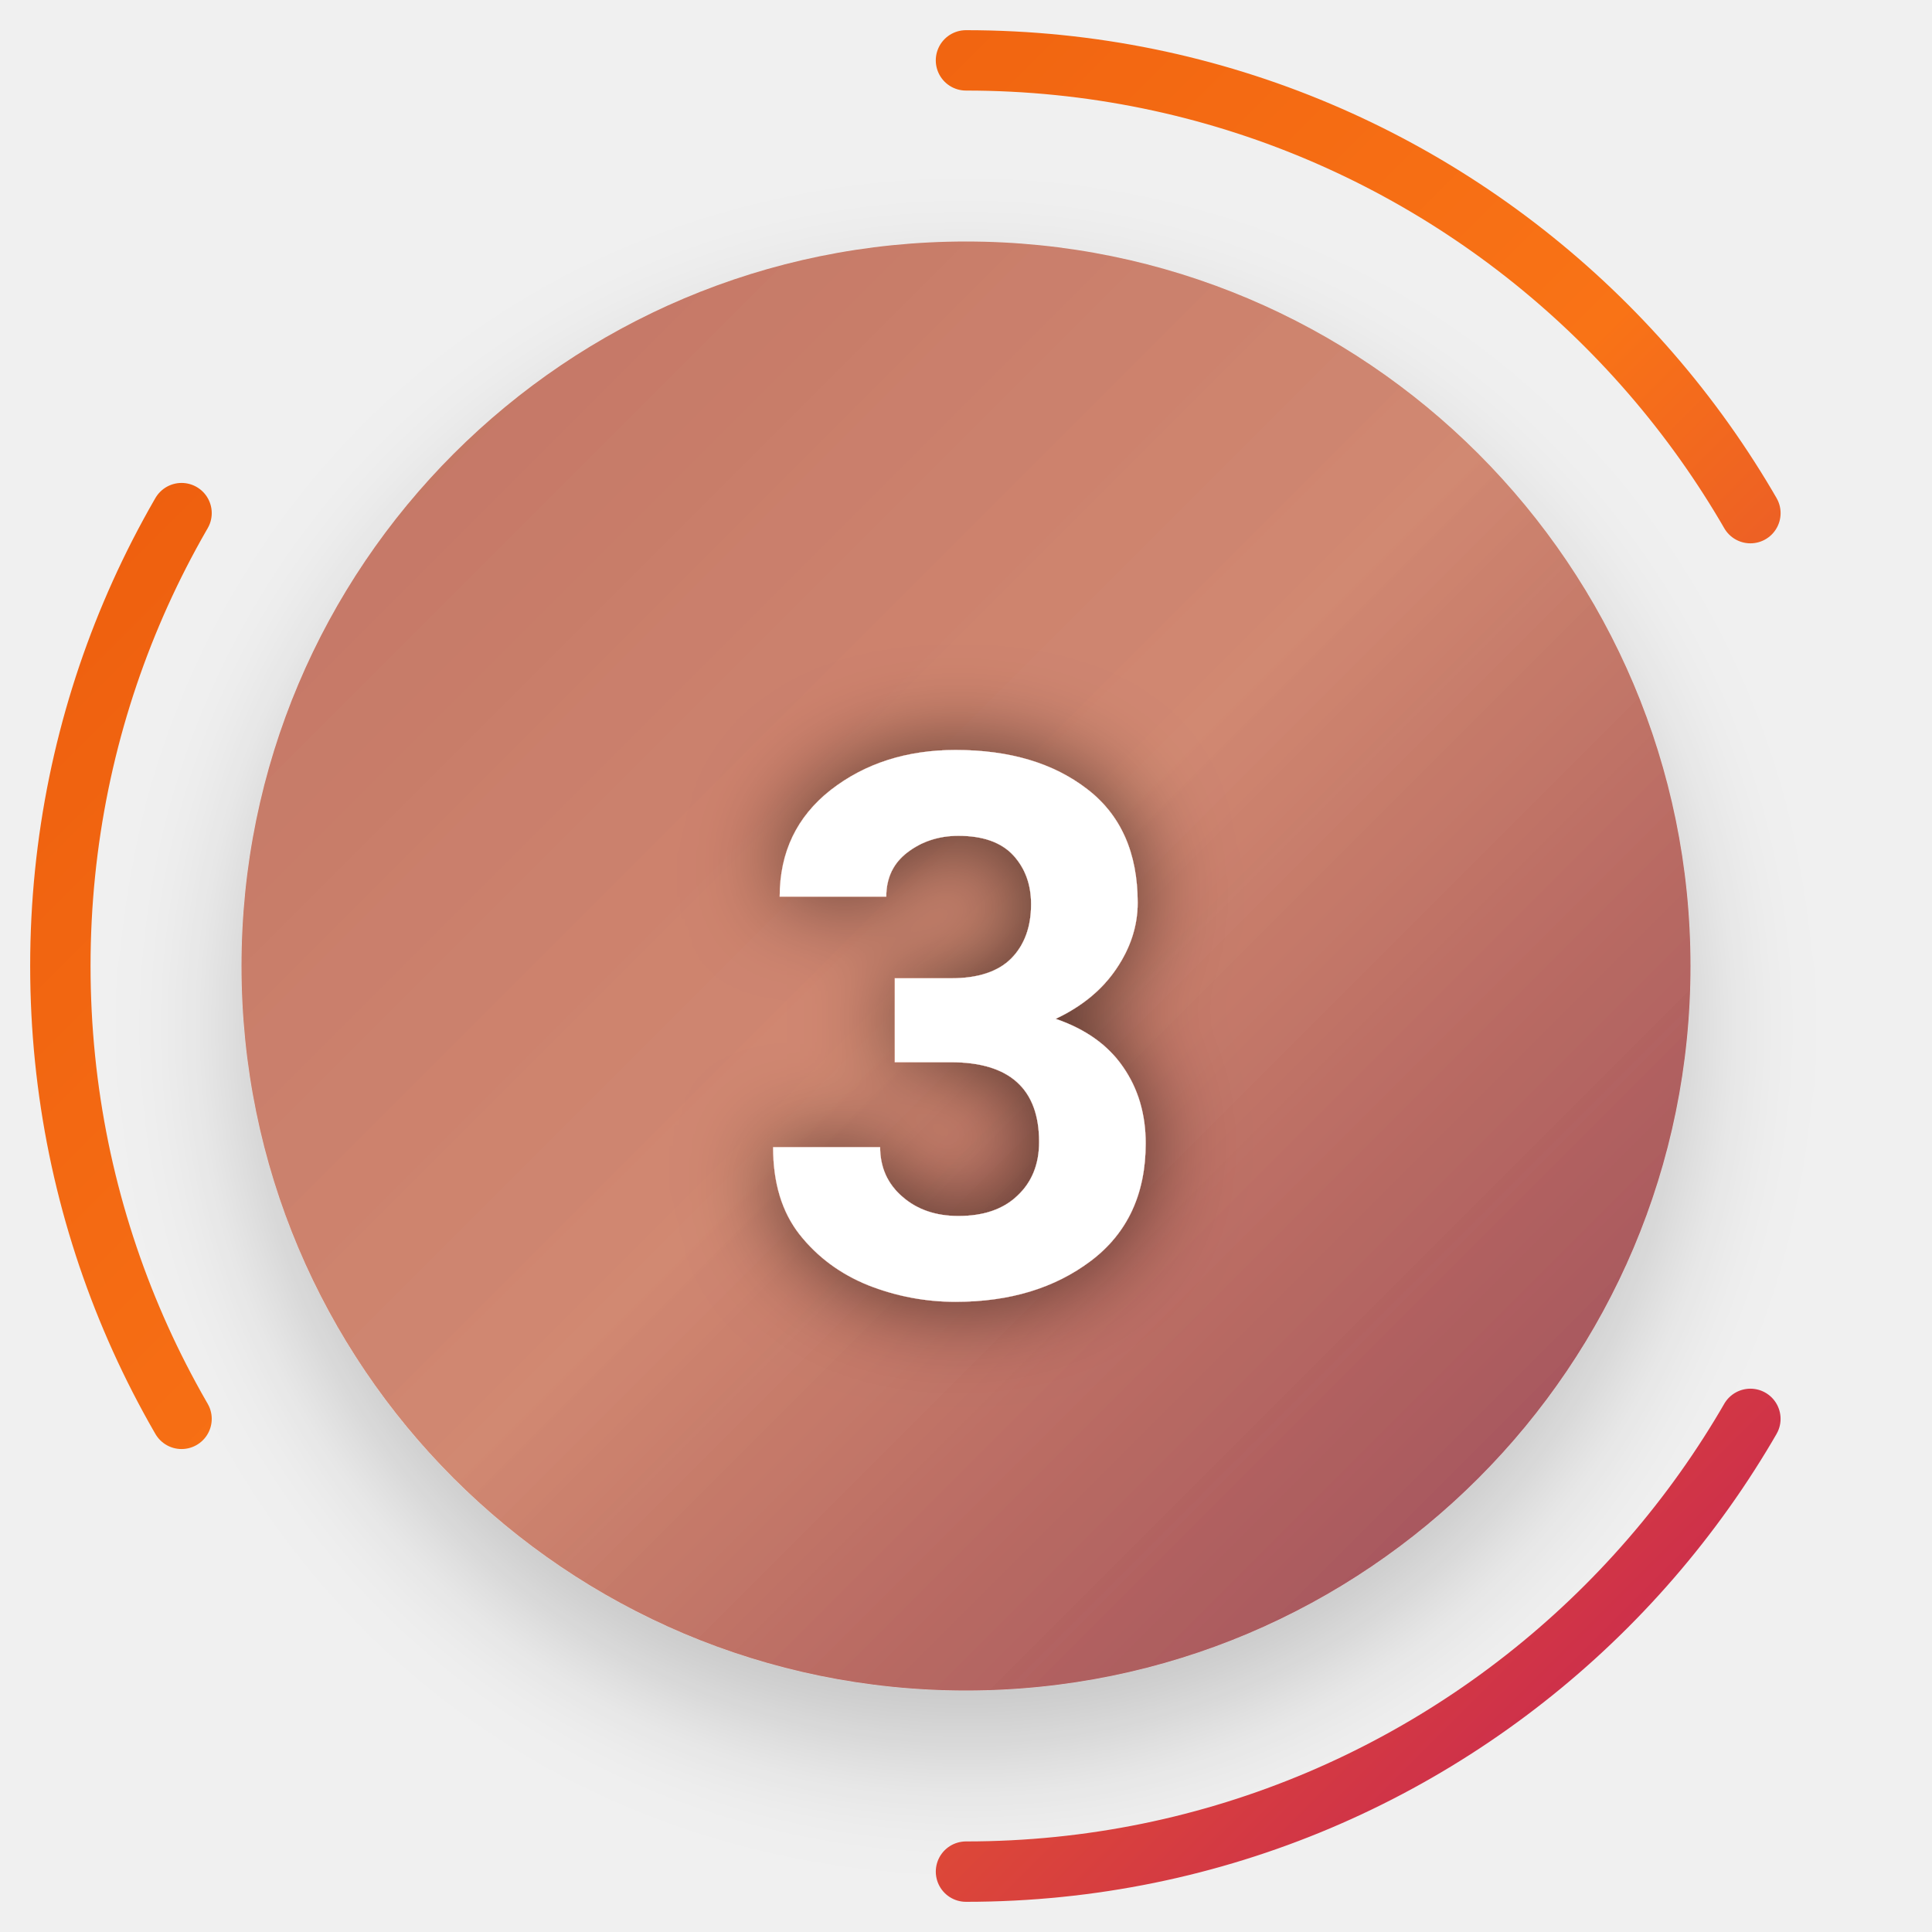
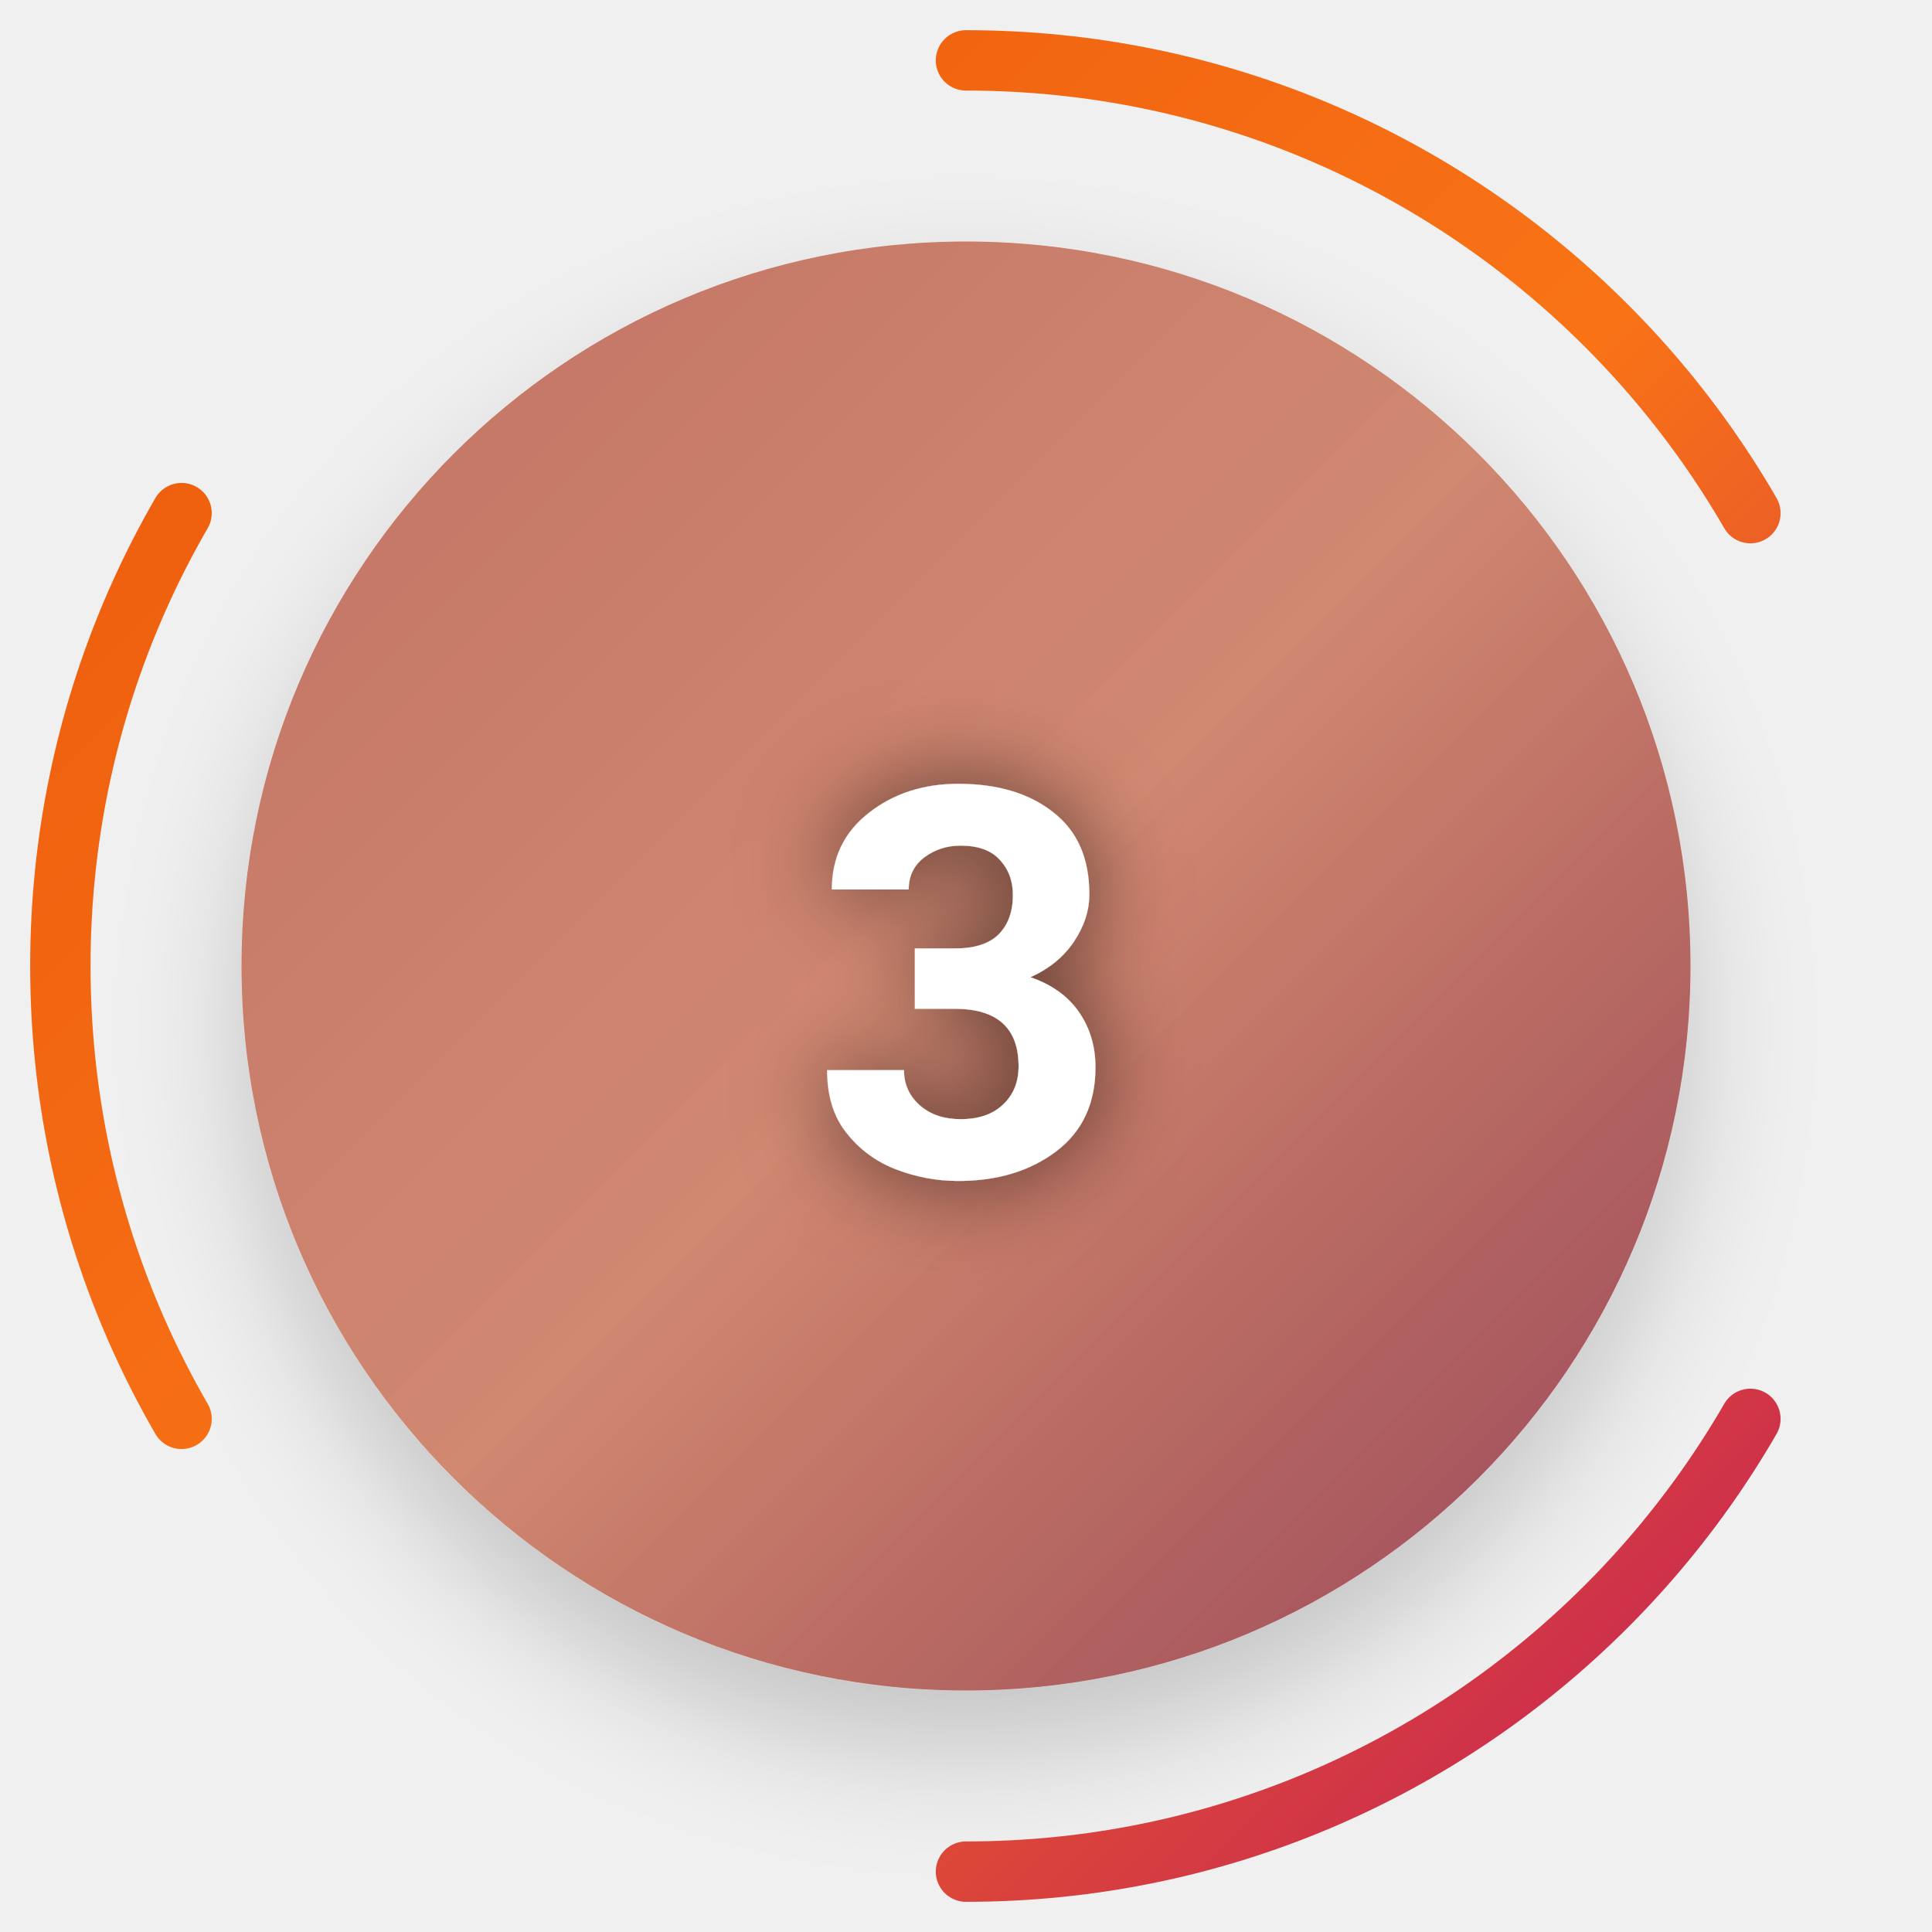
<svg xmlns="http://www.w3.org/2000/svg" width="64" height="64" viewBox="0 0 64 64" role="img" aria-label="Level 3">
  <defs>
    <linearGradient id="ring" x1="0" y1="0" x2="1" y2="1">
      <stop offset="0%" stop-color="#B87333" />
      <stop offset="100%" stop-color="#D18E52" />
    </linearGradient>
    <linearGradient id="inner" x1="0" y1="0" x2="1" y2="1">
      <stop offset="0%" stop-color="#ea580c" />
      <stop offset="50%" stop-color="#f97316" />
      <stop offset="100%" stop-color="#be185d" />
    </linearGradient>
    <filter id="shadow" x="-20%" y="-20%" width="140%" height="140%">
      <feDropShadow dx="0" dy="2" stdDeviation="2" flood-color="#000" flood-opacity=".18" />
    </filter>
    <filter id="saturation" x="-20%" y="-20%" width="140%" height="140%">
      <feColorMatrix type="saturate" values="0.5" />
    </filter>
    <filter id="text-shadow" x="-50%" y="-50%" width="200%" height="200%">
      <feDropShadow dx="0" dy="0" stdDeviation="1.5" flood-color="#000" flood-opacity="0.6" />
    </filter>
  </defs>
  <g filter="url(#shadow)">
    <circle cx="32" cy="32" r="24" fill="url(#inner)" filter="url(#saturation)" />
  </g>
-   <text x="32" y="36" font-family="'Segoe UI', 'Roboto', 'Helvetica Neue', Arial, sans-serif" font-size="25" font-weight="700" text-anchor="middle" dominant-baseline="middle" fill="#ffffff" filter="url(#text-shadow)">3</text>
+   <text x="32" y="34" font-family="'Segoe UI', 'Roboto', 'Helvetica Neue', Arial, sans-serif" font-size="150%" font-weight="700" text-anchor="middle" dominant-baseline="middle" fill="#ffffff" filter="url(#text-shadow)">3
+     </text>
  <path d="M 32 2 A 30 30 0 1 1 31.999 2" fill="none" stroke="url(#inner)" stroke-width="2" stroke-linecap="round" stroke-dasharray="31.42 31.42" />
</svg>
